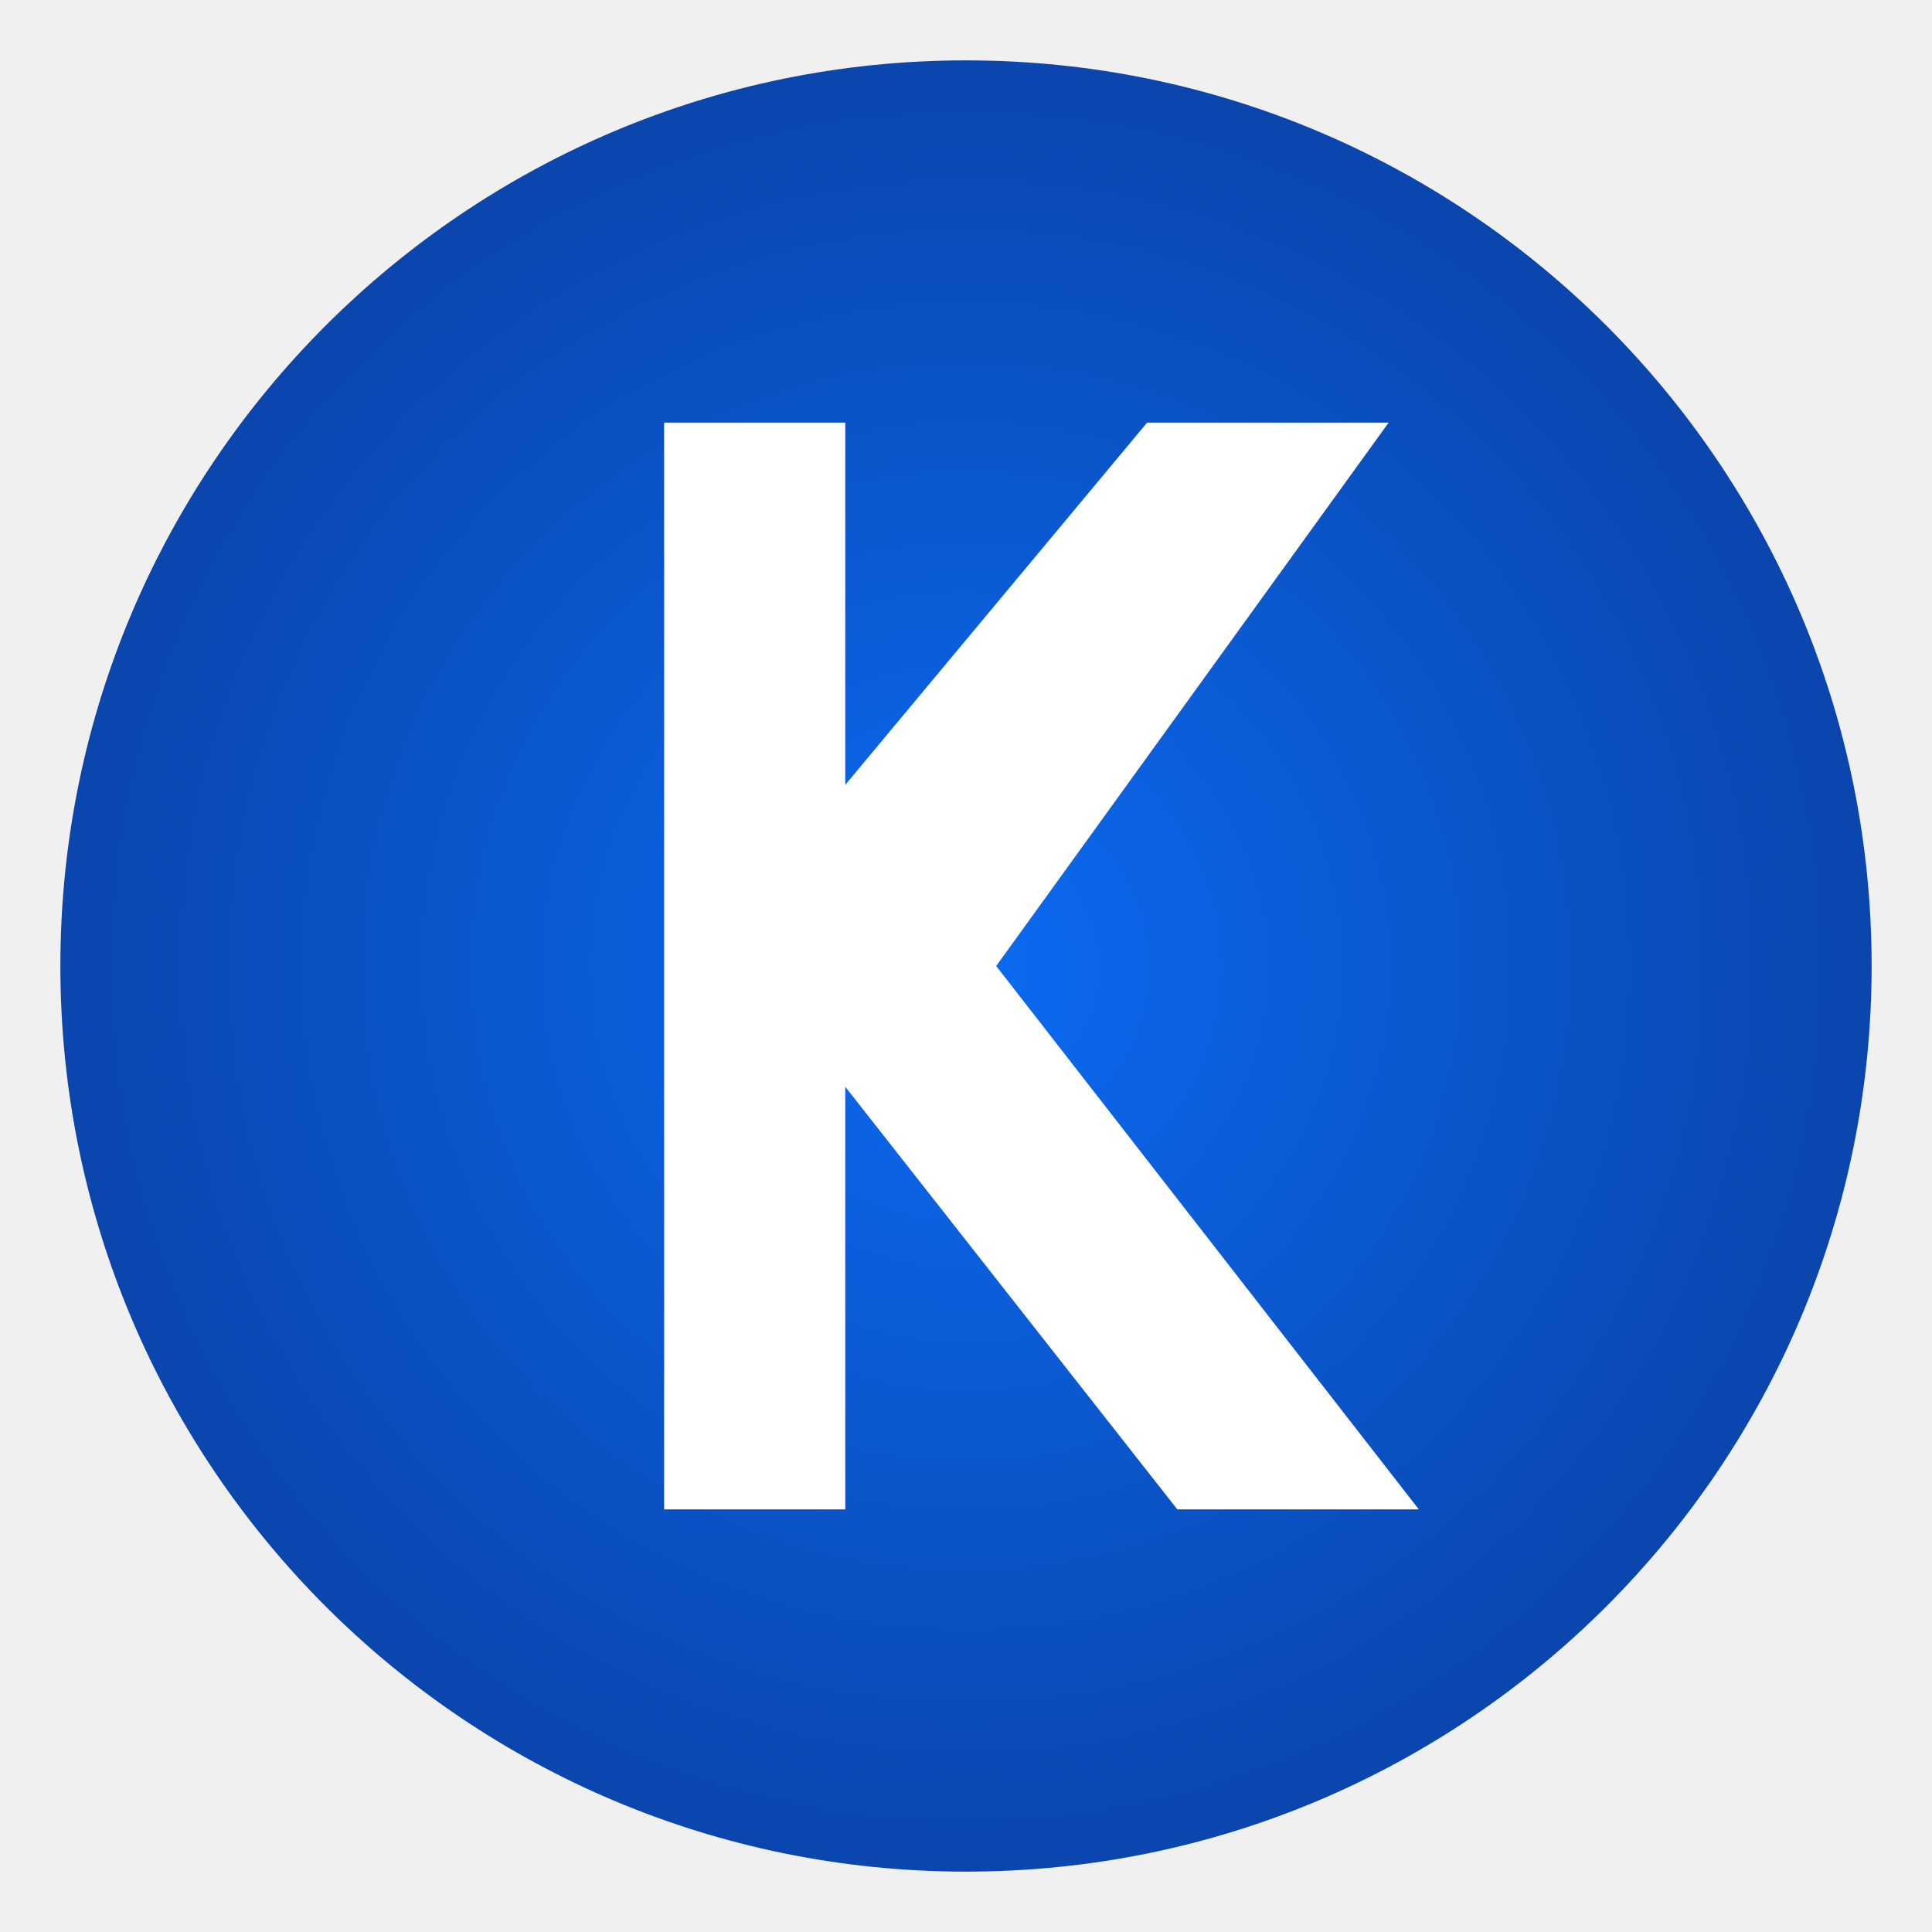
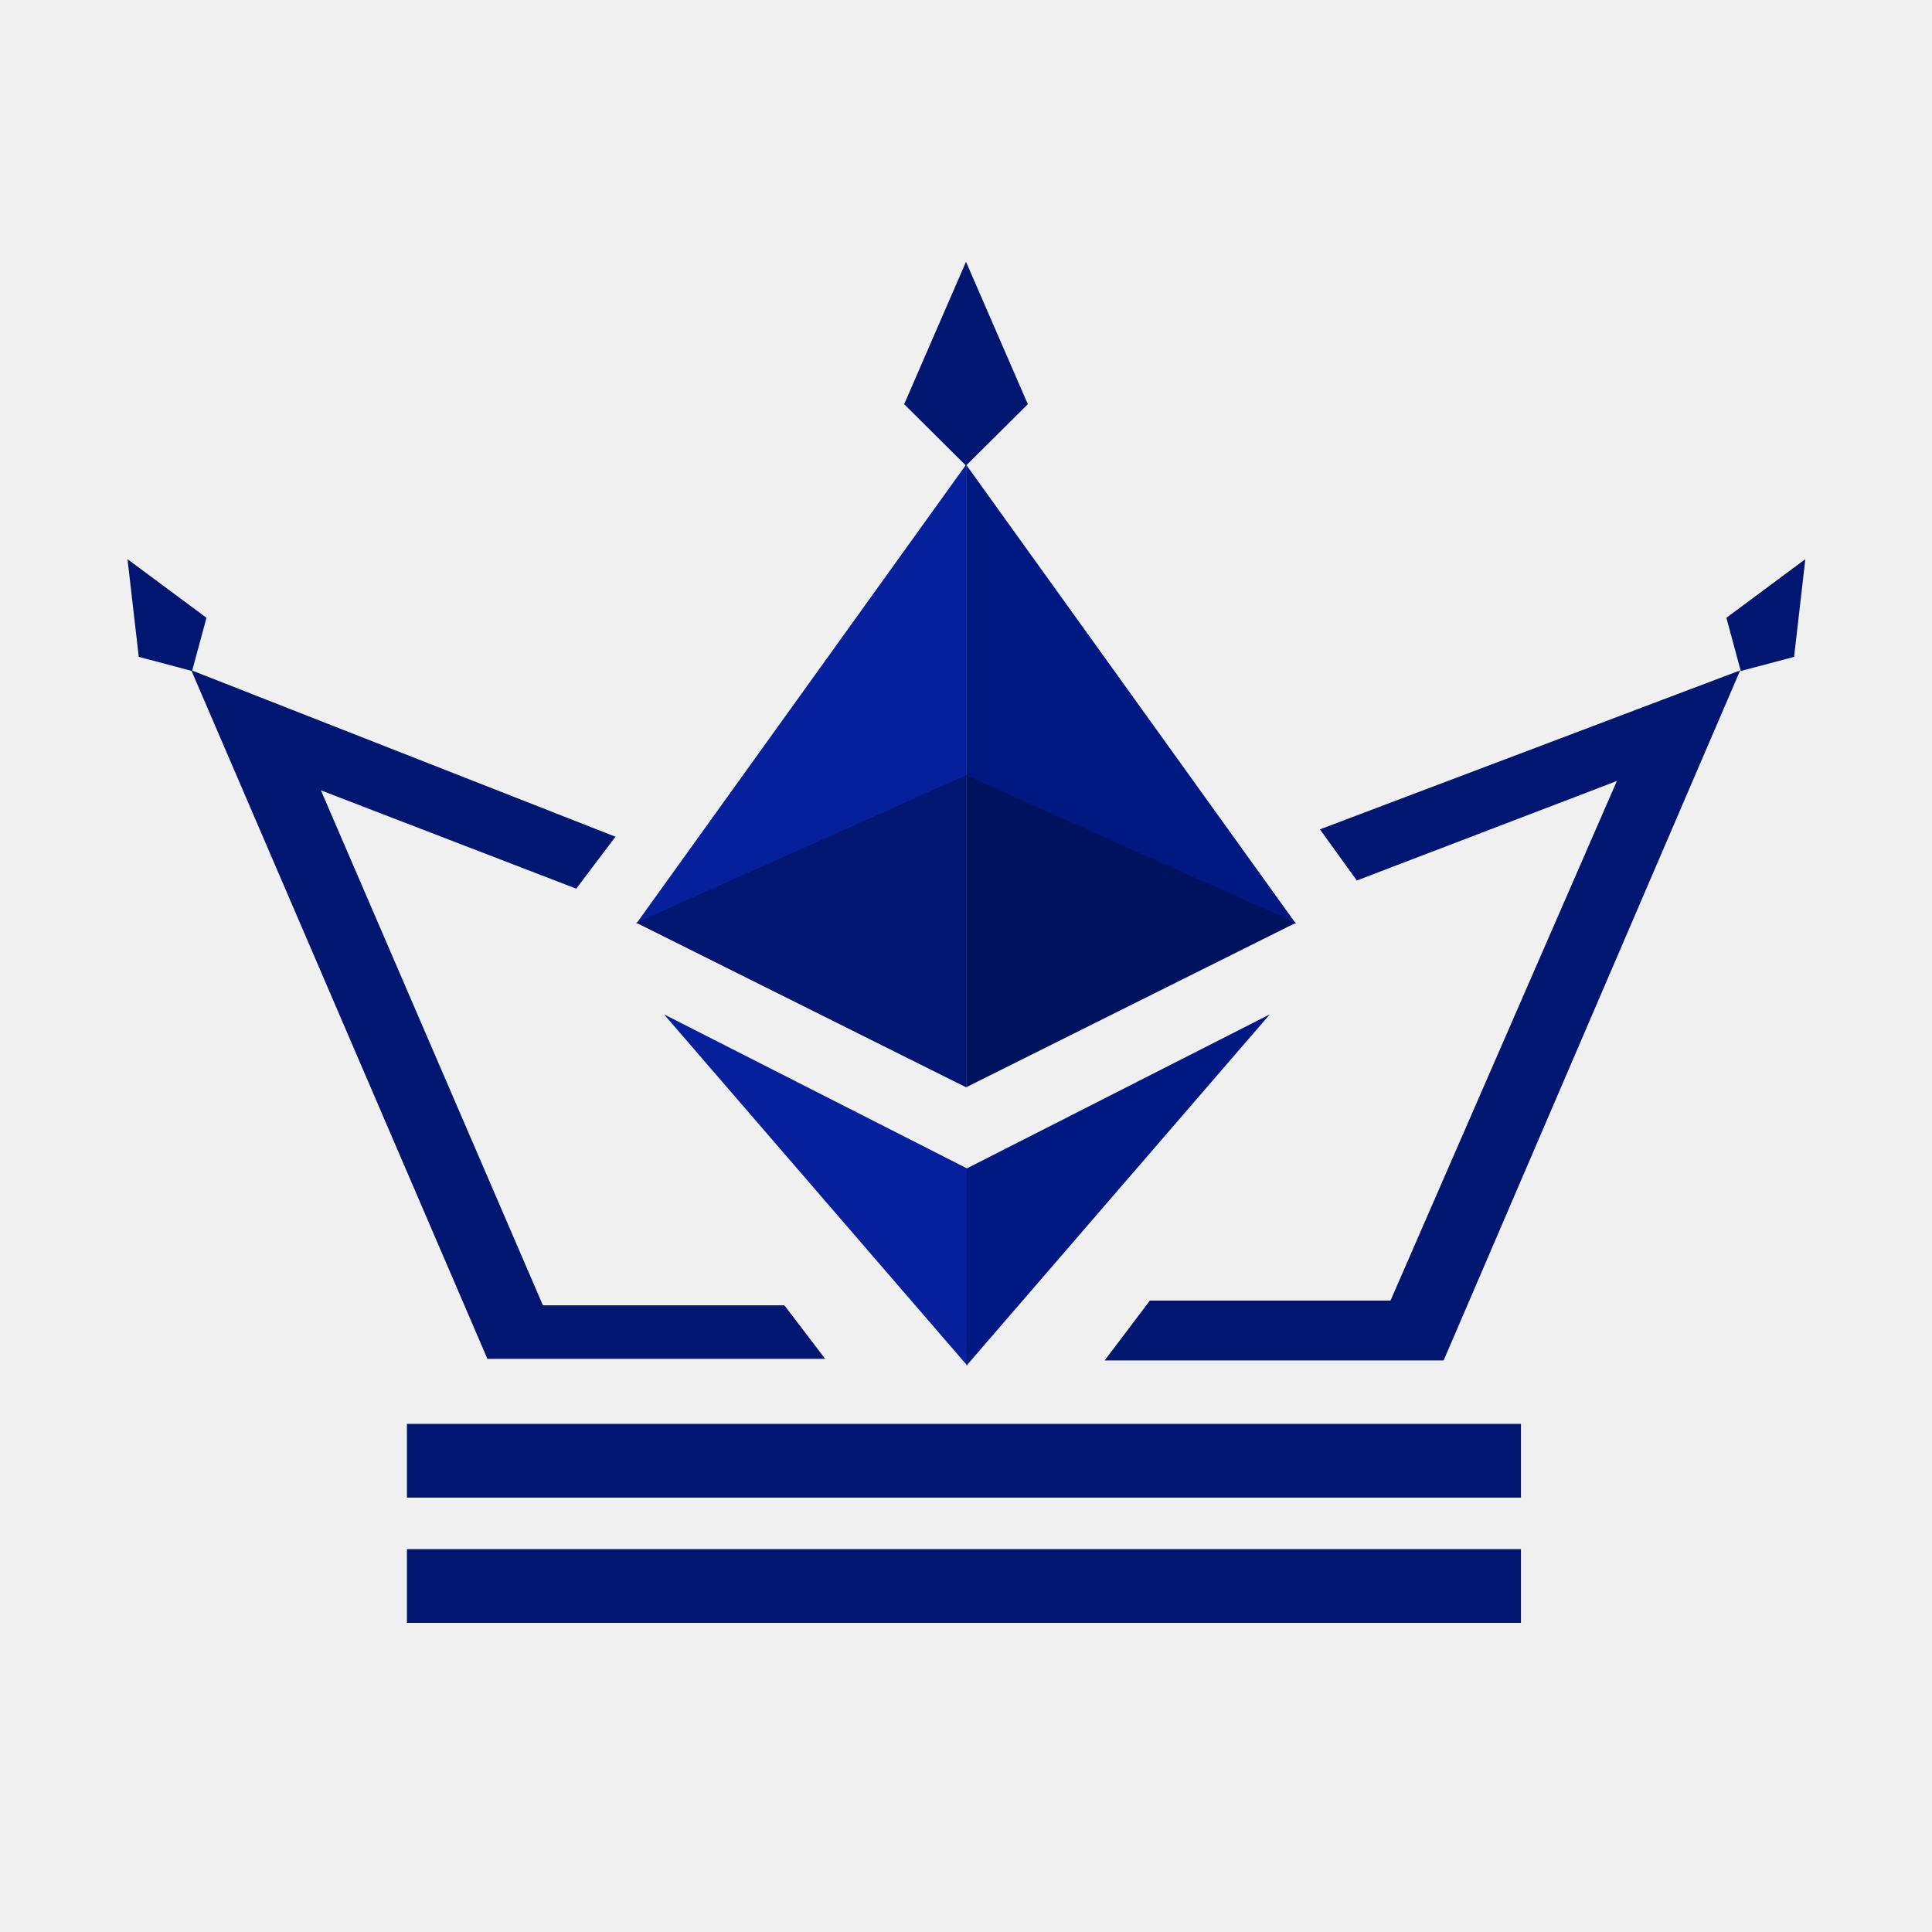
- <svg xmlns="http://www.w3.org/2000/svg" viewBox="0 0 64 64">
-   <defs>
-     <radialGradient id="g" cx="50%" cy="50%" r="60%">
-       <stop offset="0" stop-color="#0B6BF2" />
-       <stop offset="1" stop-color="#0A3EA0" />
-     </radialGradient>
-   </defs>
-   <circle cx="32" cy="32" r="30" fill="url(#g)" />
-   <path d="M22 14v36h6V36l11 14h8L33 32l13-18h-8L28 26V14z" fill="#fff" />
+ <svg xmlns="http://www.w3.org/2000/svg" width="2000" height="2000" viewBox="0 0 2000 2000" fill="none">
+   <path d="M1001.33 1209.69L687.372 1050.04L1001.33 1413.65V1209.69Z" fill="#05209A" />
+   <path d="M1000.56 1209.69L1314.51 1050.04L1000.56 1413.65V1209.69Z" fill="#001882" />
+   <rect x="421.256" y="1603.67" width="1153.21" height="76.334" fill="#011671" />
+   <rect x="421.256" y="1473.98" width="1153.21" height="76.334" fill="#011671" />
+   <path d="M811.953 1351.27L854.224 1406.68H504.566L198 693.817L637.124 866.183L596.495 919.945L332.2 818.167L562.022 1351.27H811.953Z" fill="#011671" />
+   <path d="M1143.55 1408.32L1190.34 1346.35H1439.45L1673.79 808.473L1404.57 911.483L1366.4 858.542L1801.42 693.973L1494.44 1408.32H1143.55Z" fill="#011671" />
+   <path d="M1000.09 481V803.982L658.645 956.239L1000.09 481Z" fill="#05209A" />
+   <path d="M1000.09 481V803.982L1341.54 956.239L1000.09 481Z" fill="#001882" />
+   <path d="M1000.09 1125.55V802.572L1341.54 955.239L1000.09 1125.55Z" fill="#00125E" />
+   <path d="M1000.09 1125.55V802.572L658.645 955.239L1000.09 1125.55Z" fill="#011671" />
+   <path d="M213.731 639.514L198.837 694.636L143.653 679.973L131.992 578.856L213.731 639.514Z" fill="#011671" />
+   <path d="M1787.15 639.514L1802.04 694.636L1857.22 679.973L1868.88 578.856L1787.15 639.514Z" fill="#011671" />
+   <path d="M1064 418.411L1000 482L936 418.411L1000 271L1064 418.411Z" fill="#011671" />
</svg>
